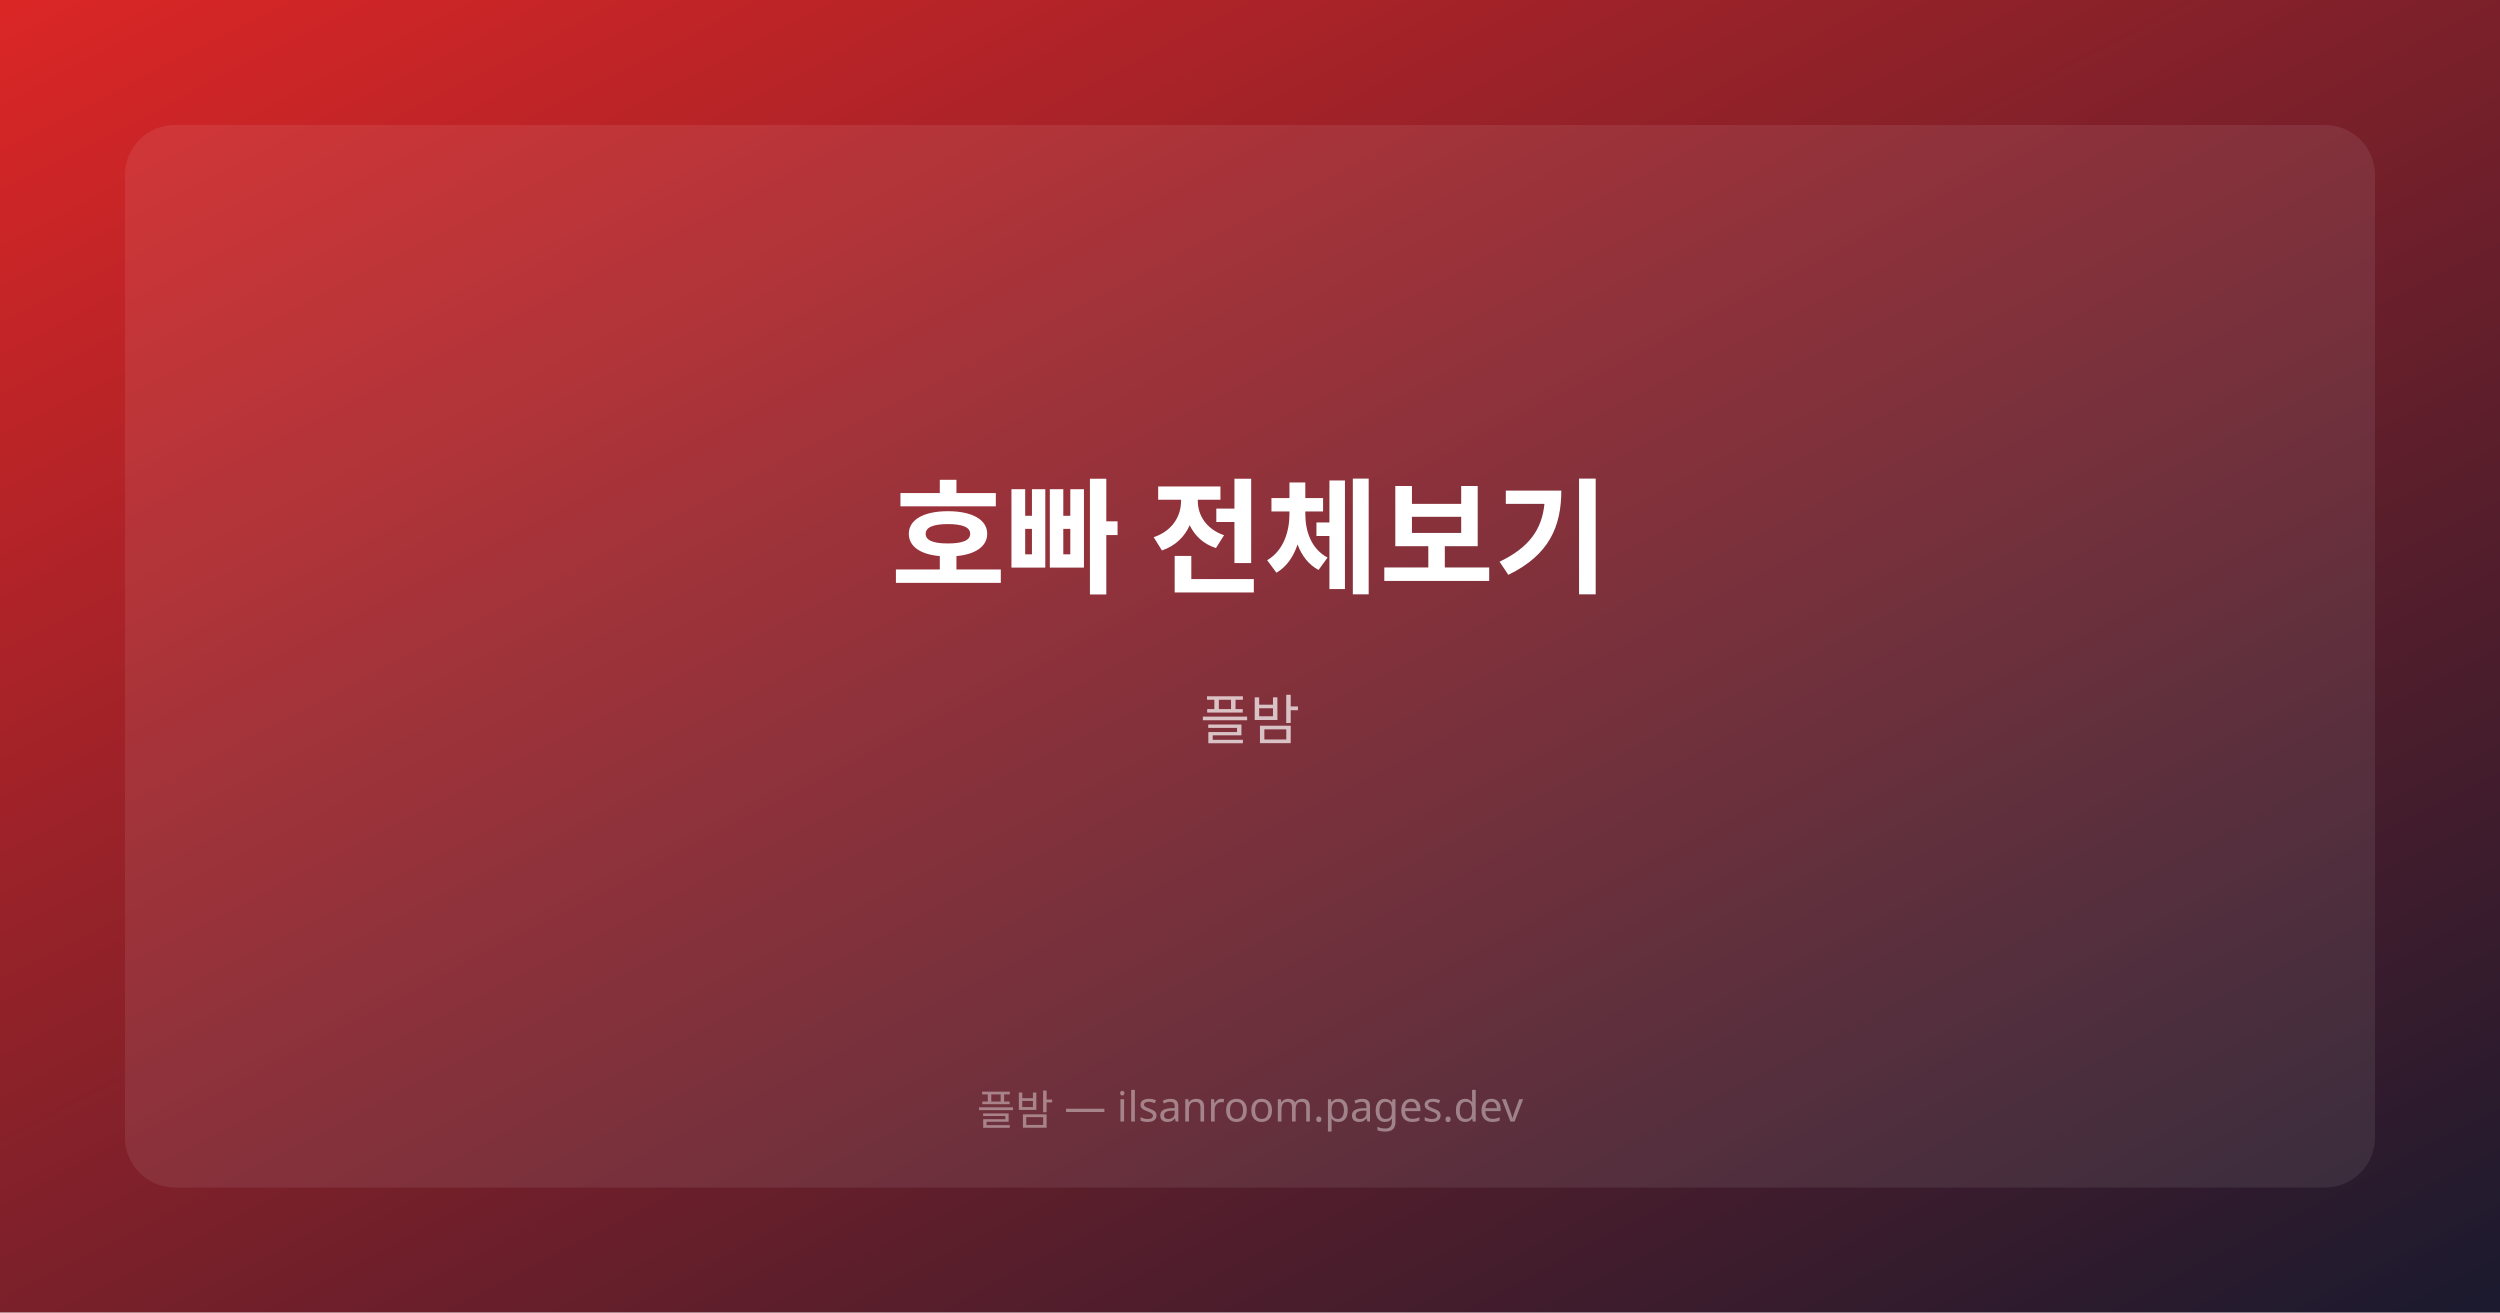
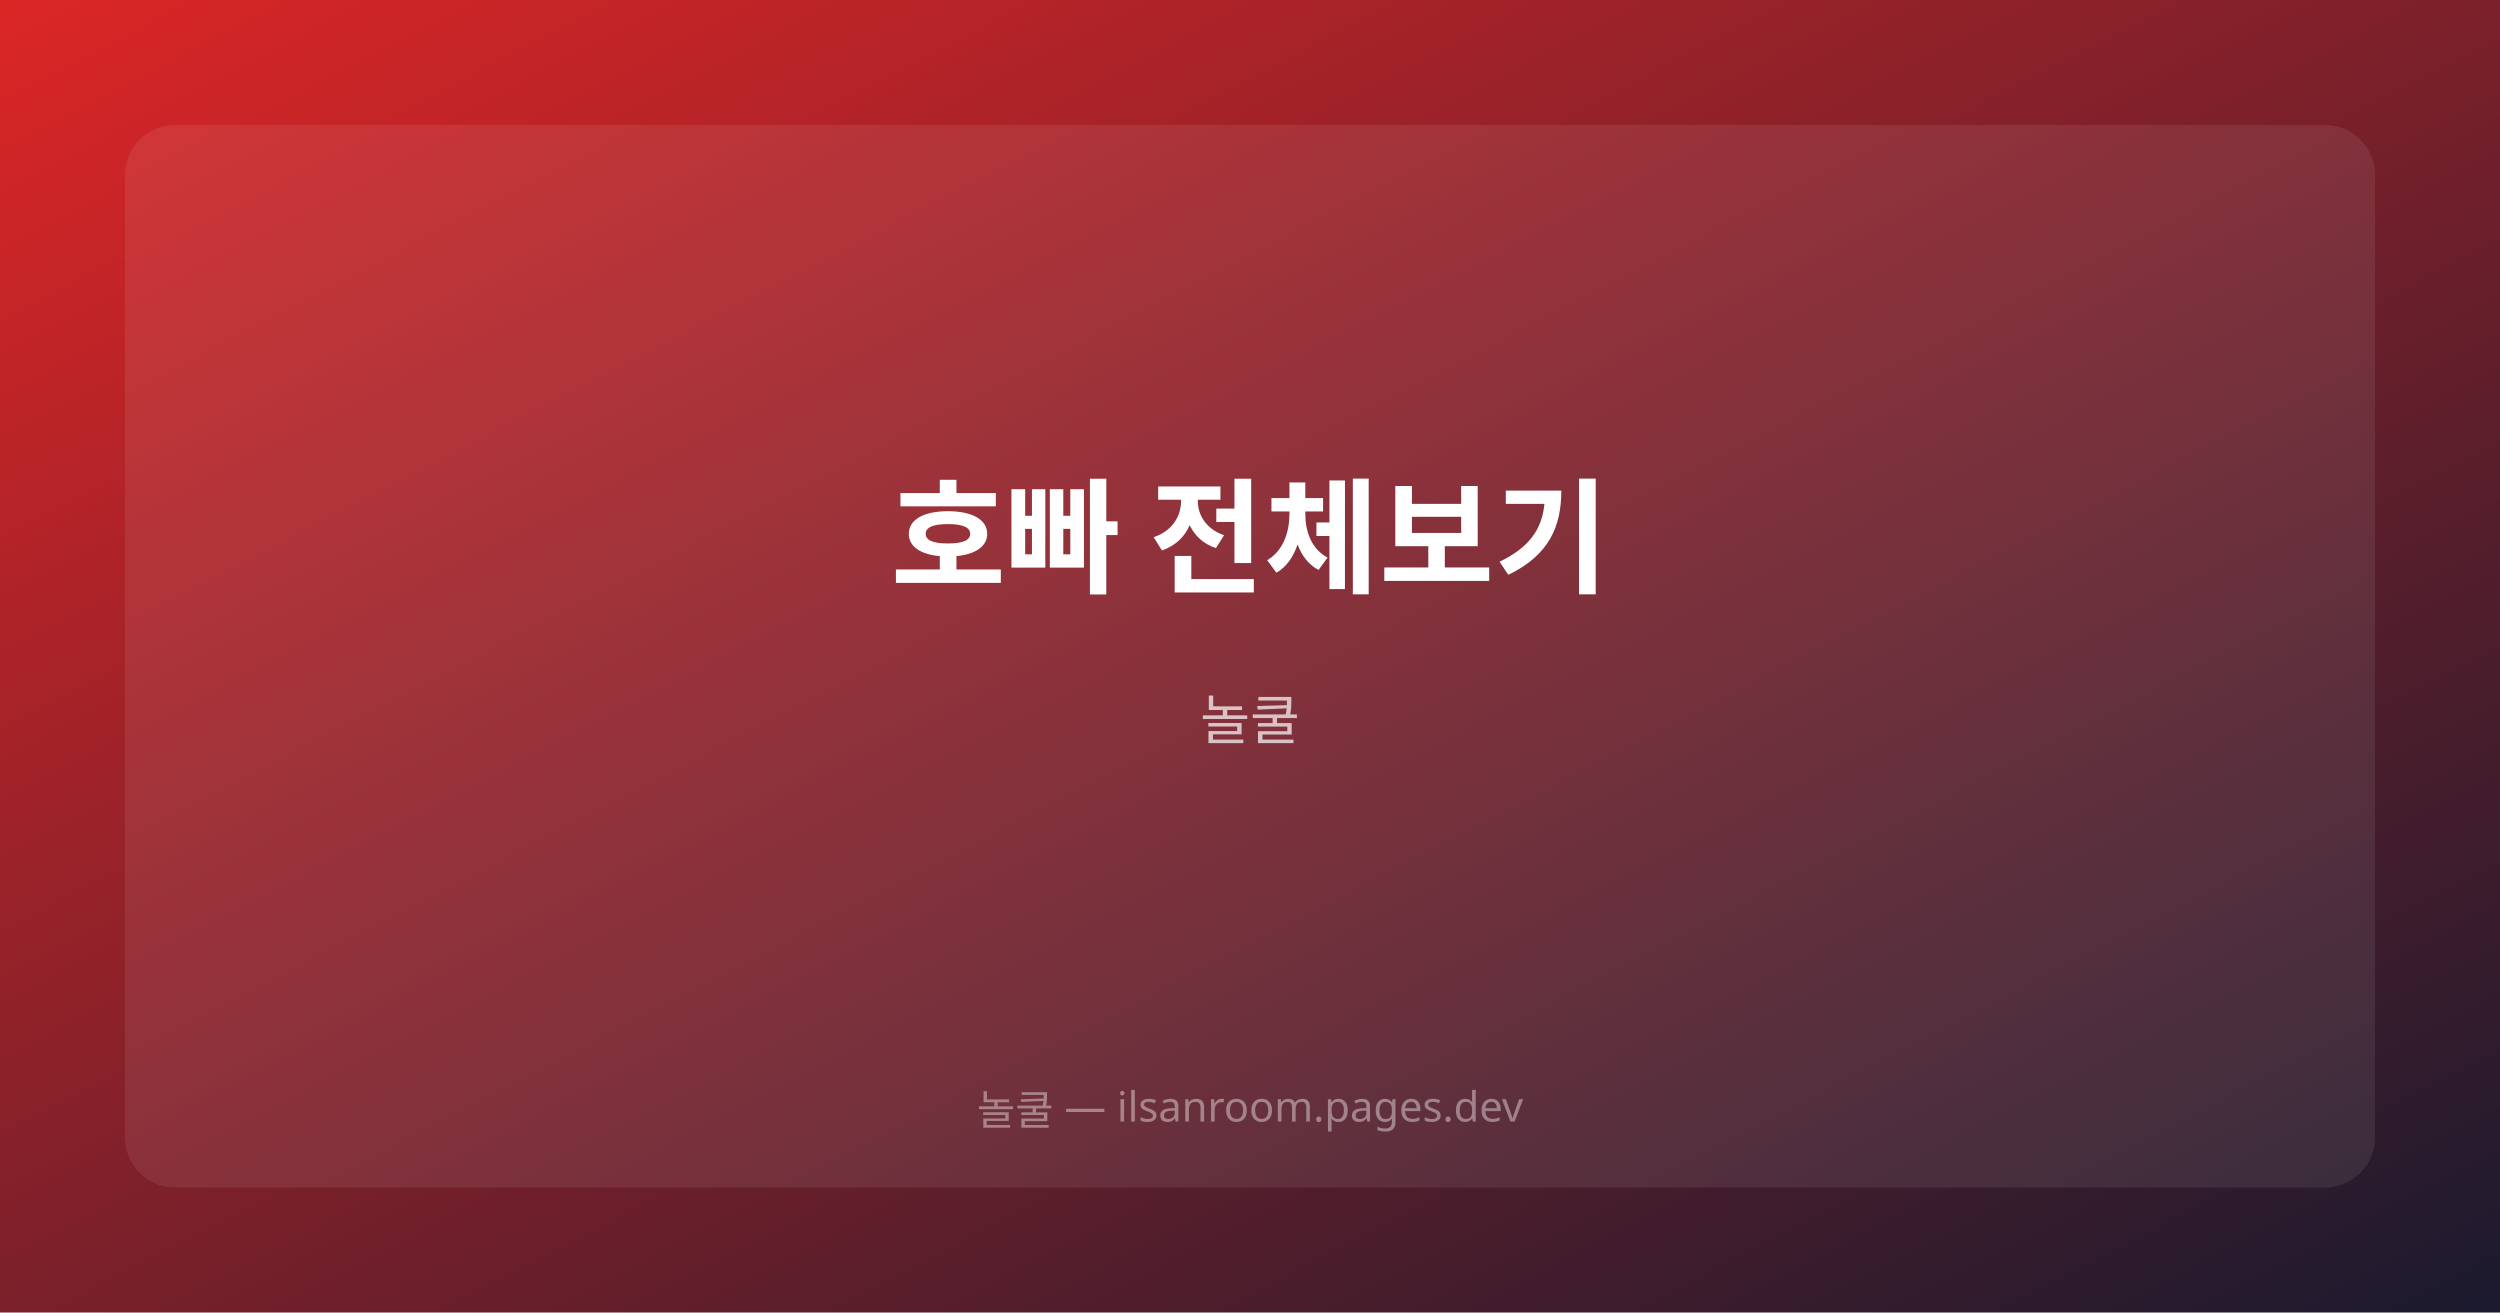
<svg xmlns="http://www.w3.org/2000/svg" width="1200" height="630" viewBox="0 0 1200 630">
  <defs>
    <linearGradient id="bg" x1="0%" y1="0%" x2="100%" y2="100%">
      <stop offset="0%" style="stop-color:#DC2626;stop-opacity:1" />
      <stop offset="100%" style="stop-color:#1a1a2e;stop-opacity:1" />
    </linearGradient>
  </defs>
  <rect width="1200" height="630" fill="url(#bg)" />
  <rect x="60" y="60" width="1080" height="510" rx="24" fill="rgba(255,255,255,0.08)" />
  <text x="600" y="280" text-anchor="middle" font-family="sans-serif" font-size="60" font-weight="bold" fill="white">호빠 전체보기</text>
-   <text x="600" y="355" text-anchor="middle" font-family="sans-serif" font-size="26" fill="rgba(255,255,255,0.7)">플밤</text>
-   <text x="600" y="540" text-anchor="middle" font-family="sans-serif" font-size="20" fill="rgba(255,255,255,0.4)">플밤 — ilsanroom.pages.dev</text>
+   <text x="600" y="355" text-anchor="middle" font-family="sans-serif" font-size="26" fill="rgba(255,255,255,0.7)">놀쿨</text>
+   <text x="600" y="540" text-anchor="middle" font-family="sans-serif" font-size="20" fill="rgba(255,255,255,0.4)">놀쿨 — ilsanroom.pages.dev</text>
</svg>
